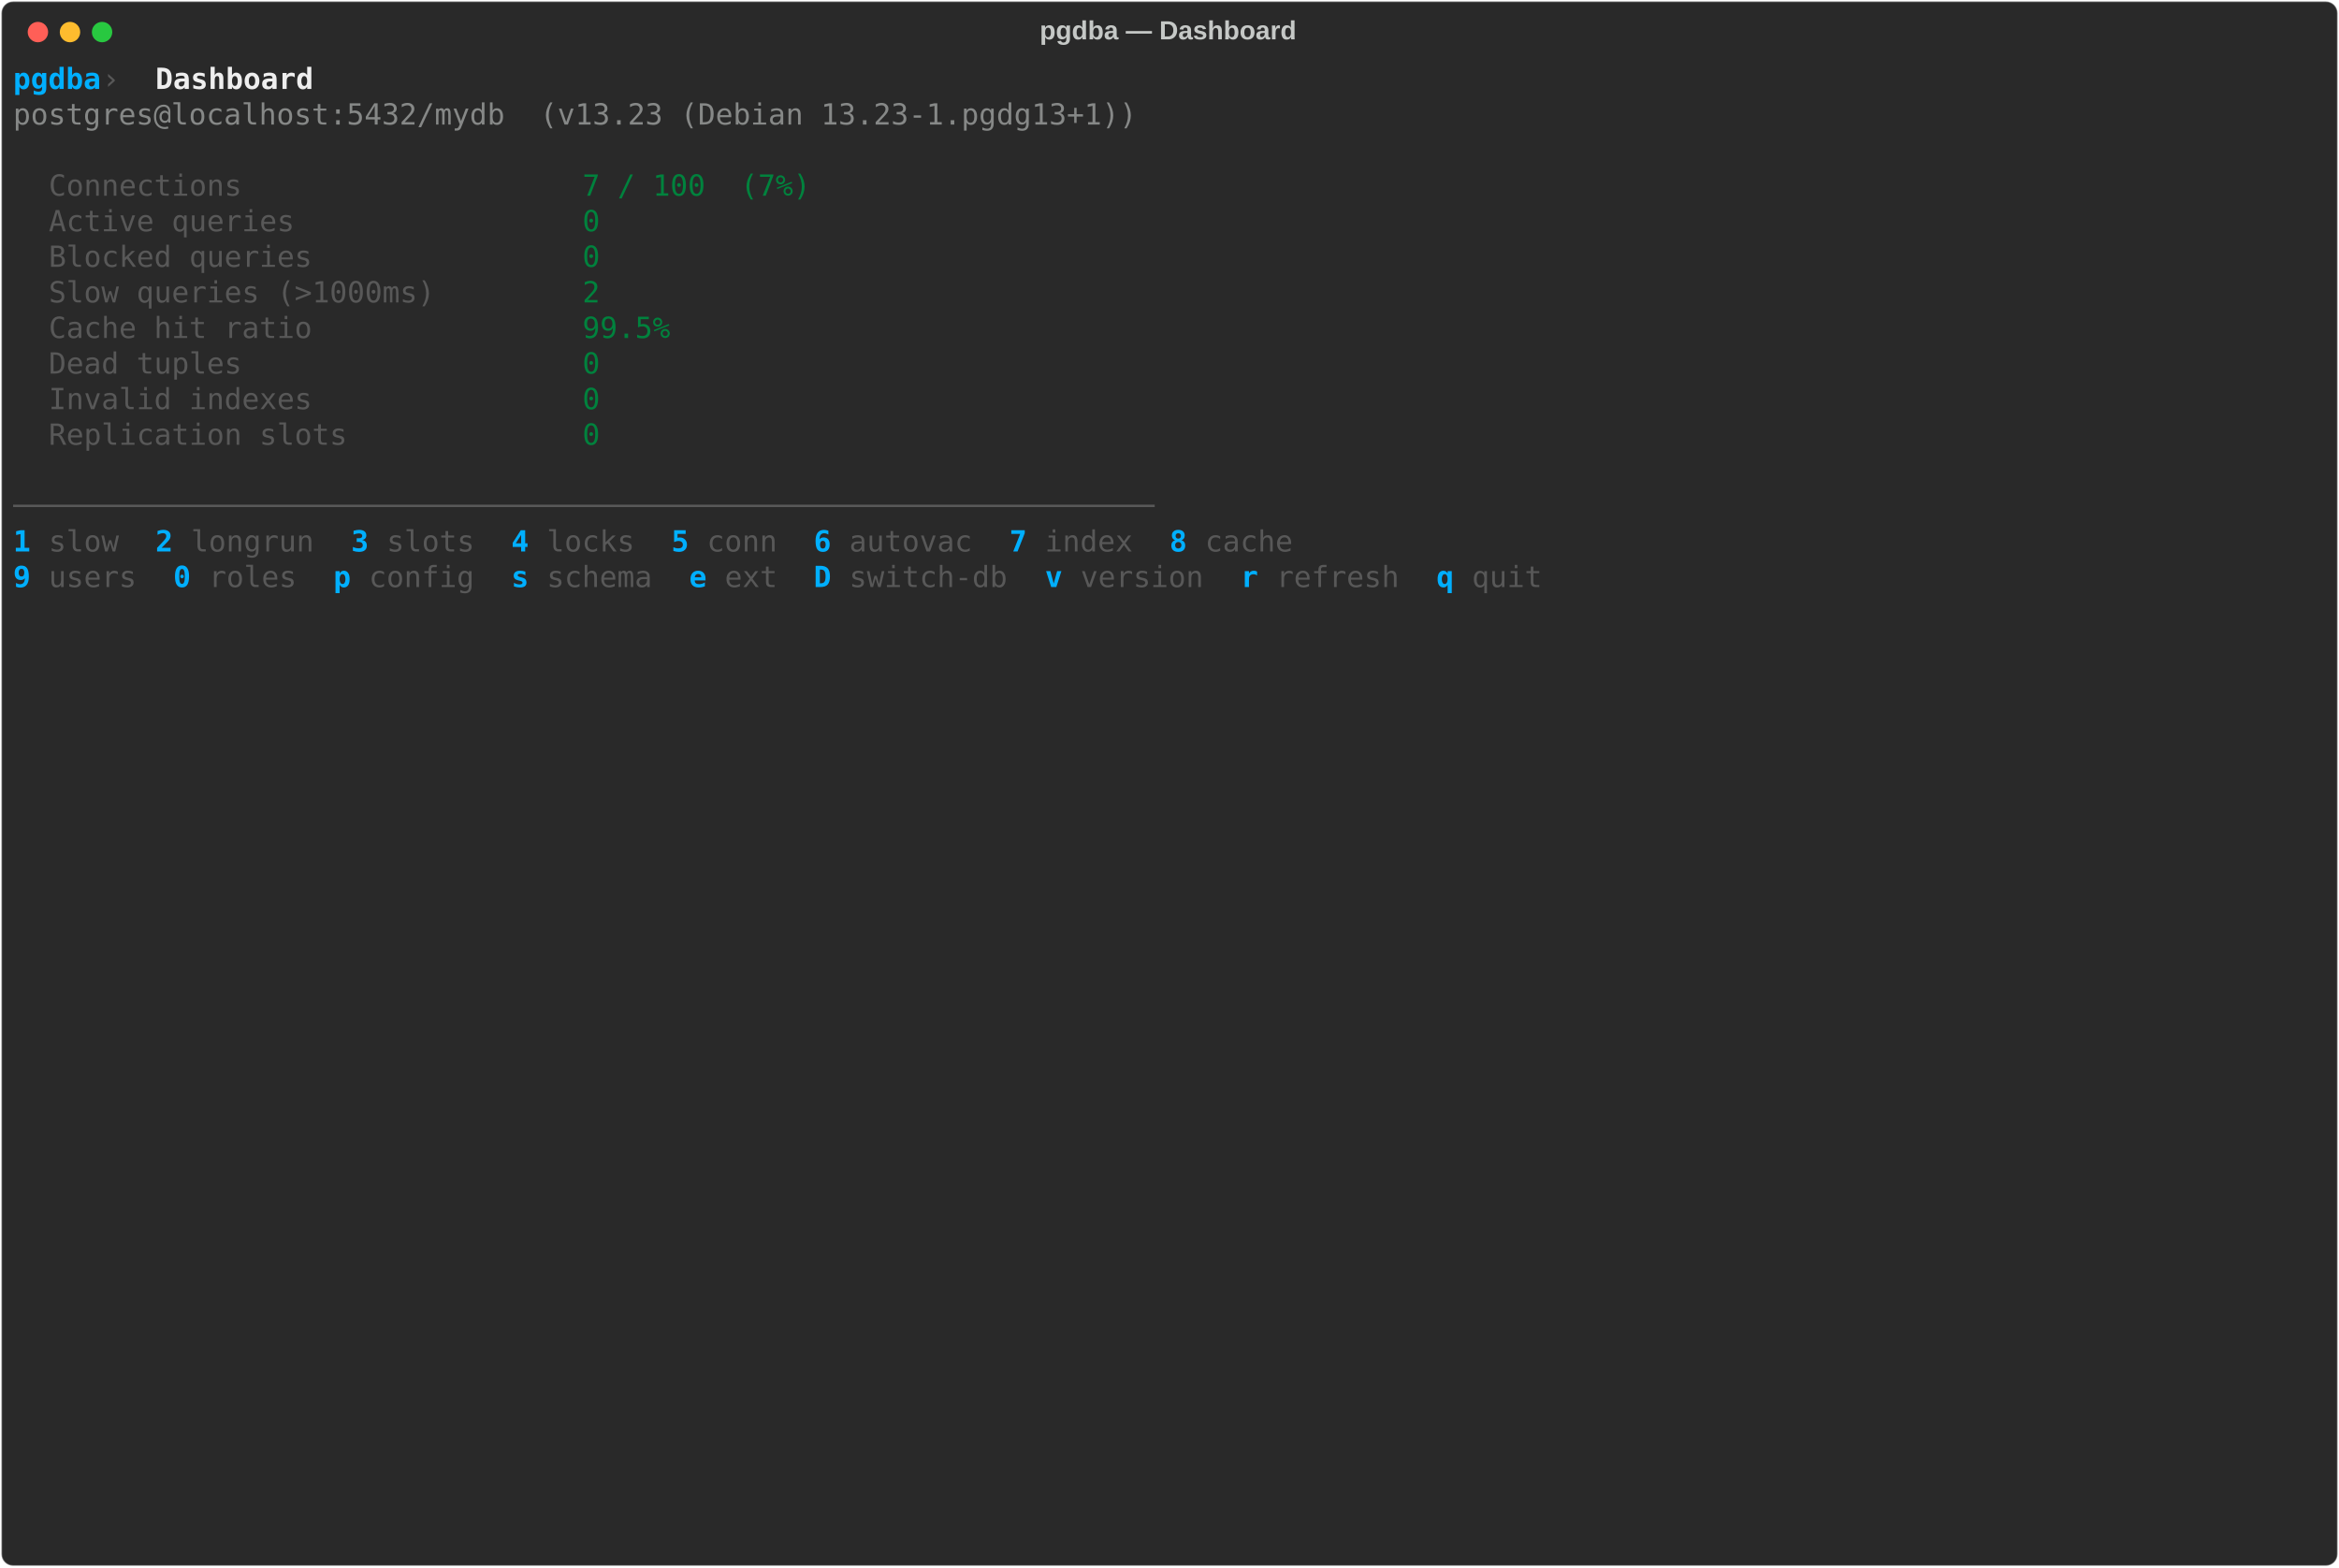
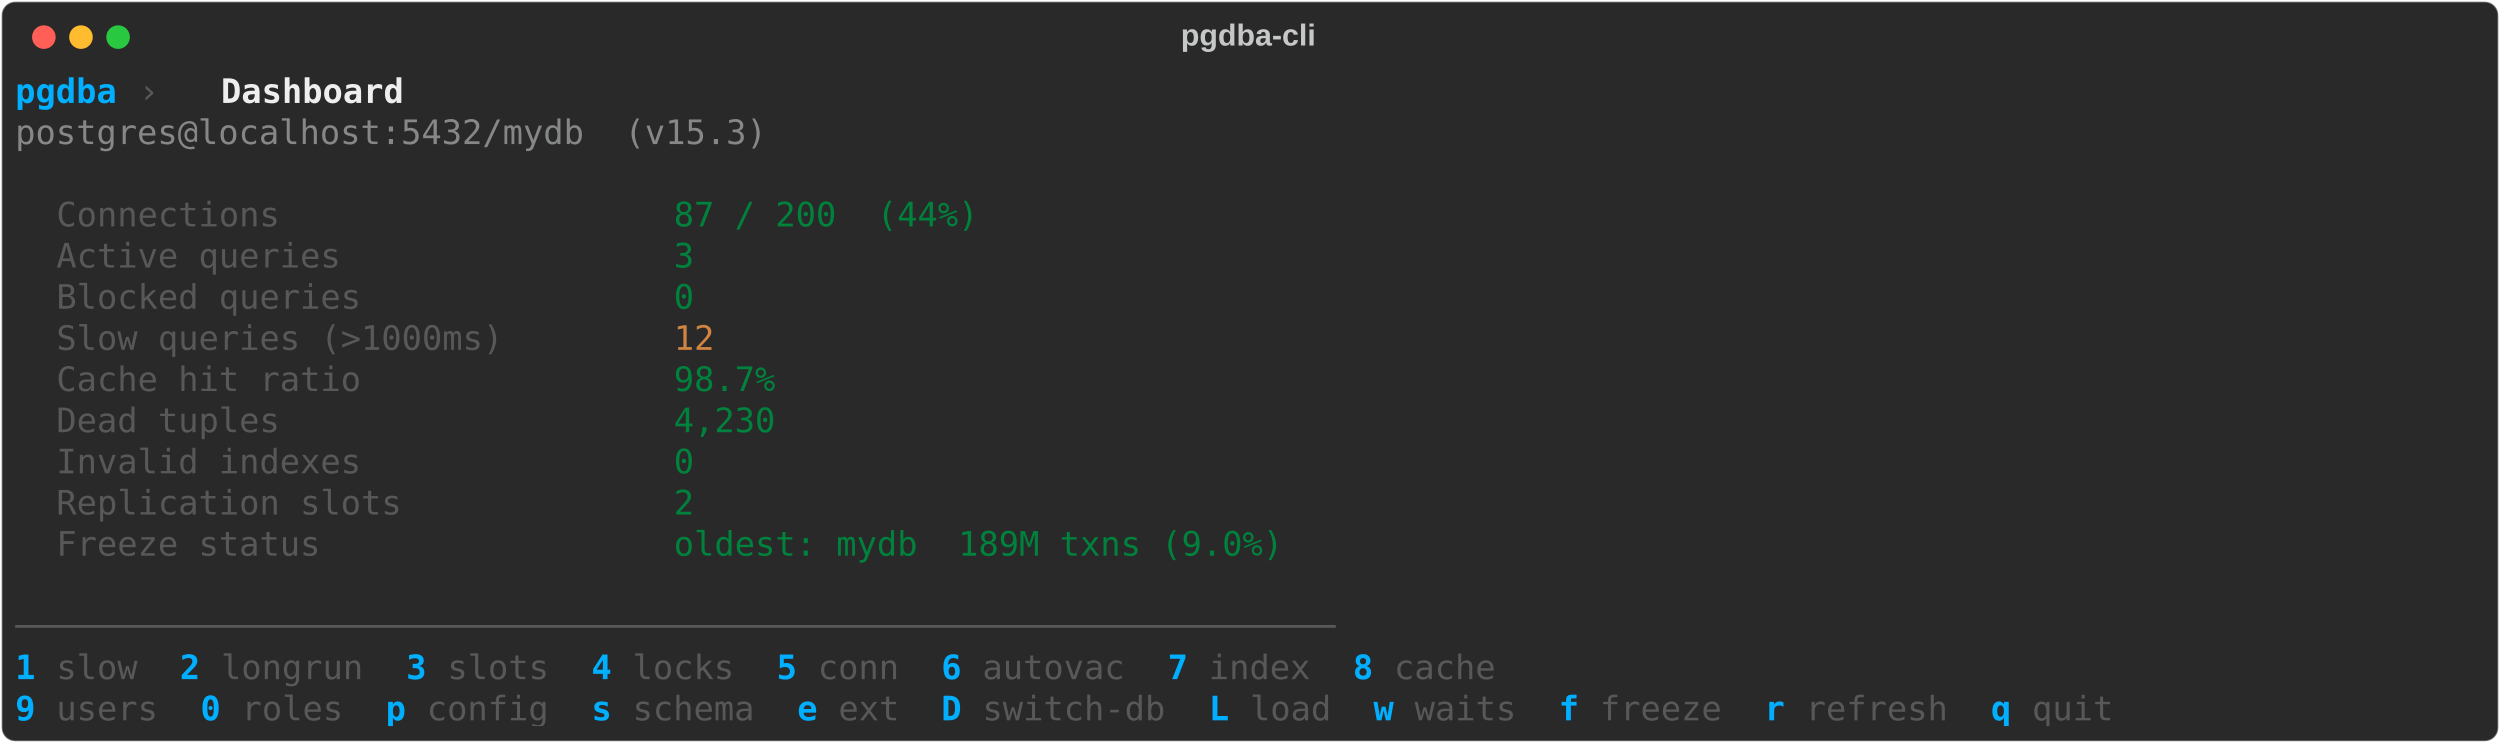
- <svg xmlns="http://www.w3.org/2000/svg" class="rich-terminal" viewBox="0 0 1604 1074.8">
+ <svg xmlns="http://www.w3.org/2000/svg" class="rich-terminal" viewBox="0 0 1482 440.4">
  <style>

    @font-face {
        font-family: "Fira Code";
        src: local("FiraCode-Regular"),
                url("https://cdnjs.cloudflare.com/ajax/libs/firacode/6.2.0/woff2/FiraCode-Regular.woff2") format("woff2"),
                url("https://cdnjs.cloudflare.com/ajax/libs/firacode/6.2.0/woff/FiraCode-Regular.woff") format("woff");
        font-style: normal;
        font-weight: 400;
    }
    @font-face {
        font-family: "Fira Code";
        src: local("FiraCode-Bold"),
                url("https://cdnjs.cloudflare.com/ajax/libs/firacode/6.2.0/woff2/FiraCode-Bold.woff2") format("woff2"),
                url("https://cdnjs.cloudflare.com/ajax/libs/firacode/6.2.0/woff/FiraCode-Bold.woff") format("woff");
        font-style: bold;
        font-weight: 700;
    }

-     .terminal-3223350047-matrix {
+     .terminal-1505413928-matrix {
        font-family: Fira Code, monospace;
        font-size: 20px;
        line-height: 24.4px;
        font-variant-east-asian: full-width;
    }

-     .terminal-3223350047-title {
+     .terminal-1505413928-title {
        font-size: 18px;
        font-weight: bold;
        font-family: arial;
    }

-     .terminal-3223350047-r1 { fill: #00afff;font-weight: bold }
- .terminal-3223350047-r2 { fill: #585858 }
- .terminal-3223350047-r3 { fill: #eeeeee;font-weight: bold }
- .terminal-3223350047-r4 { fill: #c5c8c6 }
- .terminal-3223350047-r5 { fill: #868887 }
- .terminal-3223350047-r6 { fill: #00823d }
+     .terminal-1505413928-r1 { fill: #00afff;font-weight: bold }
+ .terminal-1505413928-r2 { fill: #c5c8c6 }
+ .terminal-1505413928-r3 { fill: #585858 }
+ .terminal-1505413928-r4 { fill: #eeeeee;font-weight: bold }
+ .terminal-1505413928-r5 { fill: #868887 }
+ .terminal-1505413928-r6 { fill: #00823d }
+ .terminal-1505413928-r7 { fill: #d08442 }
    </style>
  <defs>
-     <clipPath id="terminal-3223350047-clip-terminal">
-       <rect x="0" y="0" width="1585.0" height="1023.8" />
+     <clipPath id="terminal-1505413928-clip-terminal">
+       <rect x="0" y="0" width="1463.0" height="389.4" />
    </clipPath>
-     <clipPath id="terminal-3223350047-line-0">
-       <rect x="0" y="1.5" width="1586" height="24.65" />
+     <clipPath id="terminal-1505413928-line-0">
+       <rect x="0" y="1.5" width="1464" height="24.65" />
    </clipPath>
-     <clipPath id="terminal-3223350047-line-1">
-       <rect x="0" y="25.9" width="1586" height="24.65" />
+     <clipPath id="terminal-1505413928-line-1">
+       <rect x="0" y="25.9" width="1464" height="24.65" />
    </clipPath>
-     <clipPath id="terminal-3223350047-line-2">
-       <rect x="0" y="50.3" width="1586" height="24.65" />
+     <clipPath id="terminal-1505413928-line-2">
+       <rect x="0" y="50.3" width="1464" height="24.65" />
    </clipPath>
-     <clipPath id="terminal-3223350047-line-3">
-       <rect x="0" y="74.7" width="1586" height="24.65" />
+     <clipPath id="terminal-1505413928-line-3">
+       <rect x="0" y="74.7" width="1464" height="24.65" />
    </clipPath>
-     <clipPath id="terminal-3223350047-line-4">
-       <rect x="0" y="99.1" width="1586" height="24.65" />
+     <clipPath id="terminal-1505413928-line-4">
+       <rect x="0" y="99.1" width="1464" height="24.65" />
    </clipPath>
-     <clipPath id="terminal-3223350047-line-5">
-       <rect x="0" y="123.5" width="1586" height="24.65" />
+     <clipPath id="terminal-1505413928-line-5">
+       <rect x="0" y="123.5" width="1464" height="24.65" />
    </clipPath>
-     <clipPath id="terminal-3223350047-line-6">
-       <rect x="0" y="147.9" width="1586" height="24.65" />
+     <clipPath id="terminal-1505413928-line-6">
+       <rect x="0" y="147.9" width="1464" height="24.65" />
    </clipPath>
-     <clipPath id="terminal-3223350047-line-7">
-       <rect x="0" y="172.3" width="1586" height="24.65" />
+     <clipPath id="terminal-1505413928-line-7">
+       <rect x="0" y="172.3" width="1464" height="24.65" />
    </clipPath>
-     <clipPath id="terminal-3223350047-line-8">
-       <rect x="0" y="196.7" width="1586" height="24.65" />
+     <clipPath id="terminal-1505413928-line-8">
+       <rect x="0" y="196.7" width="1464" height="24.65" />
    </clipPath>
-     <clipPath id="terminal-3223350047-line-9">
-       <rect x="0" y="221.1" width="1586" height="24.65" />
+     <clipPath id="terminal-1505413928-line-9">
+       <rect x="0" y="221.1" width="1464" height="24.65" />
    </clipPath>
-     <clipPath id="terminal-3223350047-line-10">
-       <rect x="0" y="245.5" width="1586" height="24.65" />
+     <clipPath id="terminal-1505413928-line-10">
+       <rect x="0" y="245.5" width="1464" height="24.65" />
    </clipPath>
-     <clipPath id="terminal-3223350047-line-11">
-       <rect x="0" y="269.9" width="1586" height="24.65" />
+     <clipPath id="terminal-1505413928-line-11">
+       <rect x="0" y="269.9" width="1464" height="24.65" />
    </clipPath>
-     <clipPath id="terminal-3223350047-line-12">
-       <rect x="0" y="294.3" width="1586" height="24.65" />
+     <clipPath id="terminal-1505413928-line-12">
+       <rect x="0" y="294.3" width="1464" height="24.65" />
    </clipPath>
-     <clipPath id="terminal-3223350047-line-13">
-       <rect x="0" y="318.7" width="1586" height="24.65" />
+     <clipPath id="terminal-1505413928-line-13">
+       <rect x="0" y="318.7" width="1464" height="24.65" />
    </clipPath>
-     <clipPath id="terminal-3223350047-line-14">
-       <rect x="0" y="343.1" width="1586" height="24.65" />
-     </clipPath>
-     <clipPath id="terminal-3223350047-line-15">
-       <rect x="0" y="367.5" width="1586" height="24.65" />
-     </clipPath>
-     <clipPath id="terminal-3223350047-line-16">
-       <rect x="0" y="391.9" width="1586" height="24.65" />
-     </clipPath>
-     <clipPath id="terminal-3223350047-line-17">
-       <rect x="0" y="416.3" width="1586" height="24.65" />
-     </clipPath>
-     <clipPath id="terminal-3223350047-line-18">
-       <rect x="0" y="440.7" width="1586" height="24.65" />
-     </clipPath>
-     <clipPath id="terminal-3223350047-line-19">
-       <rect x="0" y="465.1" width="1586" height="24.65" />
-     </clipPath>
-     <clipPath id="terminal-3223350047-line-20">
-       <rect x="0" y="489.5" width="1586" height="24.65" />
-     </clipPath>
-     <clipPath id="terminal-3223350047-line-21">
-       <rect x="0" y="513.9" width="1586" height="24.65" />
-     </clipPath>
-     <clipPath id="terminal-3223350047-line-22">
-       <rect x="0" y="538.3" width="1586" height="24.65" />
-     </clipPath>
-     <clipPath id="terminal-3223350047-line-23">
-       <rect x="0" y="562.7" width="1586" height="24.65" />
-     </clipPath>
-     <clipPath id="terminal-3223350047-line-24">
-       <rect x="0" y="587.1" width="1586" height="24.65" />
-     </clipPath>
-     <clipPath id="terminal-3223350047-line-25">
-       <rect x="0" y="611.5" width="1586" height="24.65" />
-     </clipPath>
-     <clipPath id="terminal-3223350047-line-26">
-       <rect x="0" y="635.9" width="1586" height="24.65" />
-     </clipPath>
-     <clipPath id="terminal-3223350047-line-27">
-       <rect x="0" y="660.3" width="1586" height="24.65" />
-     </clipPath>
-     <clipPath id="terminal-3223350047-line-28">
-       <rect x="0" y="684.7" width="1586" height="24.65" />
-     </clipPath>
-     <clipPath id="terminal-3223350047-line-29">
-       <rect x="0" y="709.1" width="1586" height="24.65" />
-     </clipPath>
-     <clipPath id="terminal-3223350047-line-30">
-       <rect x="0" y="733.5" width="1586" height="24.65" />
-     </clipPath>
-     <clipPath id="terminal-3223350047-line-31">
-       <rect x="0" y="757.9" width="1586" height="24.65" />
-     </clipPath>
-     <clipPath id="terminal-3223350047-line-32">
-       <rect x="0" y="782.3" width="1586" height="24.65" />
-     </clipPath>
-     <clipPath id="terminal-3223350047-line-33">
-       <rect x="0" y="806.7" width="1586" height="24.65" />
-     </clipPath>
-     <clipPath id="terminal-3223350047-line-34">
-       <rect x="0" y="831.1" width="1586" height="24.65" />
-     </clipPath>
-     <clipPath id="terminal-3223350047-line-35">
-       <rect x="0" y="855.5" width="1586" height="24.65" />
-     </clipPath>
-     <clipPath id="terminal-3223350047-line-36">
-       <rect x="0" y="879.9" width="1586" height="24.65" />
-     </clipPath>
-     <clipPath id="terminal-3223350047-line-37">
-       <rect x="0" y="904.3" width="1586" height="24.65" />
-     </clipPath>
-     <clipPath id="terminal-3223350047-line-38">
-       <rect x="0" y="928.7" width="1586" height="24.65" />
-     </clipPath>
-     <clipPath id="terminal-3223350047-line-39">
-       <rect x="0" y="953.1" width="1586" height="24.65" />
-     </clipPath>
-     <clipPath id="terminal-3223350047-line-40">
-       <rect x="0" y="977.5" width="1586" height="24.65" />
+     <clipPath id="terminal-1505413928-line-14">
+       <rect x="0" y="343.1" width="1464" height="24.65" />
    </clipPath>
  </defs>
-   <rect fill="#292929" stroke="rgba(255,255,255,0.35)" stroke-width="1" x="1" y="1" width="1602" height="1072.8" rx="8" />
-   <text class="terminal-3223350047-title" fill="#c5c8c6" text-anchor="middle" x="801" y="27">pgdba — Dashboard</text>
+   <rect fill="#292929" stroke="rgba(255,255,255,0.35)" stroke-width="1" x="1" y="1" width="1480" height="438.4" rx="8" />
+   <text class="terminal-1505413928-title" fill="#c5c8c6" text-anchor="middle" x="740" y="27">pgdba-cli</text>
  <g transform="translate(26,22)">
    <circle cx="0" cy="0" r="7" fill="#ff5f57" />
    <circle cx="22" cy="0" r="7" fill="#febc2e" />
    <circle cx="44" cy="0" r="7" fill="#28c840" />
  </g>
-   <g transform="translate(9, 41)" clip-path="url(#terminal-3223350047-clip-terminal)">
-     <g class="terminal-3223350047-matrix">
-       <text class="terminal-3223350047-r1" x="0" y="20" textLength="61" clip-path="url(#terminal-3223350047-line-0)">pgdba</text>
-       <text class="terminal-3223350047-r2" x="61" y="20" textLength="36.6" clip-path="url(#terminal-3223350047-line-0)"> › </text>
-       <text class="terminal-3223350047-r3" x="97.6" y="20" textLength="109.8" clip-path="url(#terminal-3223350047-line-0)">Dashboard</text>
-       <text class="terminal-3223350047-r4" x="1586" y="20" textLength="12.2" clip-path="url(#terminal-3223350047-line-0)">
+   <g transform="translate(9, 41)" clip-path="url(#terminal-1505413928-clip-terminal)">
+     <g class="terminal-1505413928-matrix">
+       <text class="terminal-1505413928-r1" x="0" y="20" textLength="61" clip-path="url(#terminal-1505413928-line-0)">pgdba</text>
+       <text class="terminal-1505413928-r3" x="73.2" y="20" textLength="36.6" clip-path="url(#terminal-1505413928-line-0)"> › </text>
+       <text class="terminal-1505413928-r4" x="122" y="20" textLength="109.8" clip-path="url(#terminal-1505413928-line-0)">Dashboard</text>
+       <text class="terminal-1505413928-r2" x="1464" y="20" textLength="12.2" clip-path="url(#terminal-1505413928-line-0)">
</text>
-       <text class="terminal-3223350047-r5" x="0" y="44.4" textLength="780.8" clip-path="url(#terminal-3223350047-line-1)">postgres@localhost:5432/mydb  (v13.23 (Debian 13.23-1.pgdg13+1))</text>
-       <text class="terminal-3223350047-r4" x="1586" y="44.4" textLength="12.2" clip-path="url(#terminal-3223350047-line-1)">
+       <text class="terminal-1505413928-r5" x="0" y="44.4" textLength="451.4" clip-path="url(#terminal-1505413928-line-1)">postgres@localhost:5432/mydb  (v15.3)</text>
+       <text class="terminal-1505413928-r2" x="1464" y="44.4" textLength="12.2" clip-path="url(#terminal-1505413928-line-1)">
</text>
-       <text class="terminal-3223350047-r4" x="1586" y="68.8" textLength="12.2" clip-path="url(#terminal-3223350047-line-2)">
+       <text class="terminal-1505413928-r2" x="1464" y="68.8" textLength="12.2" clip-path="url(#terminal-1505413928-line-2)">
</text>
-       <text class="terminal-3223350047-r2" x="24.4" y="93.2" textLength="134.2" clip-path="url(#terminal-3223350047-line-3)">Connections</text>
-       <text class="terminal-3223350047-r6" x="390.4" y="93.2" textLength="158.6" clip-path="url(#terminal-3223350047-line-3)">7 / 100  (7%)</text>
-       <text class="terminal-3223350047-r4" x="1586" y="93.2" textLength="12.2" clip-path="url(#terminal-3223350047-line-3)">
+       <text class="terminal-1505413928-r3" x="24.4" y="93.2" textLength="341.6" clip-path="url(#terminal-1505413928-line-3)">Connections                 </text>
+       <text class="terminal-1505413928-r6" x="390.4" y="93.2" textLength="183" clip-path="url(#terminal-1505413928-line-3)">87 / 200  (44%)</text>
+       <text class="terminal-1505413928-r2" x="1464" y="93.2" textLength="12.2" clip-path="url(#terminal-1505413928-line-3)">
</text>
-       <text class="terminal-3223350047-r2" x="24.4" y="117.6" textLength="170.8" clip-path="url(#terminal-3223350047-line-4)">Active queries</text>
-       <text class="terminal-3223350047-r6" x="390.4" y="117.6" textLength="12.2" clip-path="url(#terminal-3223350047-line-4)">0</text>
-       <text class="terminal-3223350047-r4" x="1586" y="117.6" textLength="12.2" clip-path="url(#terminal-3223350047-line-4)">
+       <text class="terminal-1505413928-r3" x="24.4" y="117.6" textLength="341.6" clip-path="url(#terminal-1505413928-line-4)">Active queries              </text>
+       <text class="terminal-1505413928-r6" x="390.4" y="117.6" textLength="12.2" clip-path="url(#terminal-1505413928-line-4)">3</text>
+       <text class="terminal-1505413928-r2" x="1464" y="117.6" textLength="12.2" clip-path="url(#terminal-1505413928-line-4)">
</text>
-       <text class="terminal-3223350047-r2" x="24.4" y="142" textLength="183" clip-path="url(#terminal-3223350047-line-5)">Blocked queries</text>
-       <text class="terminal-3223350047-r6" x="390.4" y="142" textLength="12.2" clip-path="url(#terminal-3223350047-line-5)">0</text>
-       <text class="terminal-3223350047-r4" x="1586" y="142" textLength="12.2" clip-path="url(#terminal-3223350047-line-5)">
+       <text class="terminal-1505413928-r3" x="24.4" y="142" textLength="341.6" clip-path="url(#terminal-1505413928-line-5)">Blocked queries             </text>
+       <text class="terminal-1505413928-r6" x="390.4" y="142" textLength="12.2" clip-path="url(#terminal-1505413928-line-5)">0</text>
+       <text class="terminal-1505413928-r2" x="1464" y="142" textLength="12.2" clip-path="url(#terminal-1505413928-line-5)">
</text>
-       <text class="terminal-3223350047-r2" x="24.4" y="166.4" textLength="268.4" clip-path="url(#terminal-3223350047-line-6)">Slow queries (&gt;1000ms)</text>
-       <text class="terminal-3223350047-r6" x="390.4" y="166.4" textLength="12.2" clip-path="url(#terminal-3223350047-line-6)">2</text>
-       <text class="terminal-3223350047-r4" x="1586" y="166.4" textLength="12.2" clip-path="url(#terminal-3223350047-line-6)">
+       <text class="terminal-1505413928-r3" x="24.4" y="166.4" textLength="341.6" clip-path="url(#terminal-1505413928-line-6)">Slow queries (&gt;1000ms)      </text>
+       <text class="terminal-1505413928-r7" x="390.4" y="166.4" textLength="24.4" clip-path="url(#terminal-1505413928-line-6)">12</text>
+       <text class="terminal-1505413928-r2" x="1464" y="166.4" textLength="12.2" clip-path="url(#terminal-1505413928-line-6)">
</text>
-       <text class="terminal-3223350047-r2" x="24.4" y="190.8" textLength="183" clip-path="url(#terminal-3223350047-line-7)">Cache hit ratio</text>
-       <text class="terminal-3223350047-r6" x="390.4" y="190.8" textLength="61" clip-path="url(#terminal-3223350047-line-7)">99.5%</text>
-       <text class="terminal-3223350047-r4" x="1586" y="190.8" textLength="12.2" clip-path="url(#terminal-3223350047-line-7)">
+       <text class="terminal-1505413928-r3" x="24.4" y="190.8" textLength="341.6" clip-path="url(#terminal-1505413928-line-7)">Cache hit ratio             </text>
+       <text class="terminal-1505413928-r6" x="390.4" y="190.8" textLength="61" clip-path="url(#terminal-1505413928-line-7)">98.7%</text>
+       <text class="terminal-1505413928-r2" x="1464" y="190.8" textLength="12.2" clip-path="url(#terminal-1505413928-line-7)">
</text>
-       <text class="terminal-3223350047-r2" x="24.4" y="215.2" textLength="134.2" clip-path="url(#terminal-3223350047-line-8)">Dead tuples</text>
-       <text class="terminal-3223350047-r6" x="390.4" y="215.2" textLength="12.2" clip-path="url(#terminal-3223350047-line-8)">0</text>
-       <text class="terminal-3223350047-r4" x="1586" y="215.2" textLength="12.2" clip-path="url(#terminal-3223350047-line-8)">
+       <text class="terminal-1505413928-r3" x="24.4" y="215.2" textLength="341.6" clip-path="url(#terminal-1505413928-line-8)">Dead tuples                 </text>
+       <text class="terminal-1505413928-r6" x="390.4" y="215.2" textLength="61" clip-path="url(#terminal-1505413928-line-8)">4,230</text>
+       <text class="terminal-1505413928-r2" x="1464" y="215.2" textLength="12.2" clip-path="url(#terminal-1505413928-line-8)">
</text>
-       <text class="terminal-3223350047-r2" x="24.4" y="239.6" textLength="183" clip-path="url(#terminal-3223350047-line-9)">Invalid indexes</text>
-       <text class="terminal-3223350047-r6" x="390.4" y="239.6" textLength="12.2" clip-path="url(#terminal-3223350047-line-9)">0</text>
-       <text class="terminal-3223350047-r4" x="1586" y="239.6" textLength="12.2" clip-path="url(#terminal-3223350047-line-9)">
+       <text class="terminal-1505413928-r3" x="24.4" y="239.6" textLength="341.6" clip-path="url(#terminal-1505413928-line-9)">Invalid indexes             </text>
+       <text class="terminal-1505413928-r6" x="390.4" y="239.6" textLength="12.2" clip-path="url(#terminal-1505413928-line-9)">0</text>
+       <text class="terminal-1505413928-r2" x="1464" y="239.6" textLength="12.2" clip-path="url(#terminal-1505413928-line-9)">
</text>
-       <text class="terminal-3223350047-r2" x="24.4" y="264" textLength="207.4" clip-path="url(#terminal-3223350047-line-10)">Replication slots</text>
-       <text class="terminal-3223350047-r6" x="390.4" y="264" textLength="12.2" clip-path="url(#terminal-3223350047-line-10)">0</text>
-       <text class="terminal-3223350047-r4" x="1586" y="264" textLength="12.2" clip-path="url(#terminal-3223350047-line-10)">
+       <text class="terminal-1505413928-r3" x="24.4" y="264" textLength="341.6" clip-path="url(#terminal-1505413928-line-10)">Replication slots           </text>
+       <text class="terminal-1505413928-r6" x="390.4" y="264" textLength="12.2" clip-path="url(#terminal-1505413928-line-10)">2</text>
+       <text class="terminal-1505413928-r2" x="1464" y="264" textLength="12.2" clip-path="url(#terminal-1505413928-line-10)">
</text>
-       <text class="terminal-3223350047-r4" x="1586" y="288.4" textLength="12.2" clip-path="url(#terminal-3223350047-line-11)">
+       <text class="terminal-1505413928-r3" x="24.4" y="288.4" textLength="341.6" clip-path="url(#terminal-1505413928-line-11)">Freeze status               </text>
+       <text class="terminal-1505413928-r6" x="390.4" y="288.4" textLength="366" clip-path="url(#terminal-1505413928-line-11)">oldest: mydb  189M txns (9.0%)</text>
+       <text class="terminal-1505413928-r2" x="1464" y="288.4" textLength="12.2" clip-path="url(#terminal-1505413928-line-11)">
</text>
-       <text class="terminal-3223350047-r2" x="0" y="312.8" textLength="793" clip-path="url(#terminal-3223350047-line-12)">─────────────────────────────────────────────────────────────────</text>
-       <text class="terminal-3223350047-r4" x="1586" y="312.8" textLength="12.2" clip-path="url(#terminal-3223350047-line-12)">
+       <text class="terminal-1505413928-r2" x="1464" y="312.8" textLength="12.2" clip-path="url(#terminal-1505413928-line-12)">
</text>
-       <text class="terminal-3223350047-r1" x="0" y="337.2" textLength="12.2" clip-path="url(#terminal-3223350047-line-13)">1</text>
-       <text class="terminal-3223350047-r2" x="24.4" y="337.2" textLength="48.8" clip-path="url(#terminal-3223350047-line-13)">slow</text>
-       <text class="terminal-3223350047-r1" x="97.6" y="337.2" textLength="12.2" clip-path="url(#terminal-3223350047-line-13)">2</text>
-       <text class="terminal-3223350047-r2" x="122" y="337.2" textLength="85.4" clip-path="url(#terminal-3223350047-line-13)">longrun</text>
-       <text class="terminal-3223350047-r1" x="231.8" y="337.2" textLength="12.2" clip-path="url(#terminal-3223350047-line-13)">3</text>
-       <text class="terminal-3223350047-r2" x="256.2" y="337.2" textLength="61" clip-path="url(#terminal-3223350047-line-13)">slots</text>
-       <text class="terminal-3223350047-r1" x="341.6" y="337.2" textLength="12.2" clip-path="url(#terminal-3223350047-line-13)">4</text>
-       <text class="terminal-3223350047-r2" x="366" y="337.2" textLength="61" clip-path="url(#terminal-3223350047-line-13)">locks</text>
-       <text class="terminal-3223350047-r1" x="451.4" y="337.2" textLength="12.2" clip-path="url(#terminal-3223350047-line-13)">5</text>
-       <text class="terminal-3223350047-r2" x="475.8" y="337.2" textLength="48.8" clip-path="url(#terminal-3223350047-line-13)">conn</text>
-       <text class="terminal-3223350047-r1" x="549" y="337.2" textLength="12.2" clip-path="url(#terminal-3223350047-line-13)">6</text>
-       <text class="terminal-3223350047-r2" x="573.4" y="337.2" textLength="85.4" clip-path="url(#terminal-3223350047-line-13)">autovac</text>
-       <text class="terminal-3223350047-r1" x="683.2" y="337.2" textLength="12.2" clip-path="url(#terminal-3223350047-line-13)">7</text>
-       <text class="terminal-3223350047-r2" x="707.6" y="337.2" textLength="61" clip-path="url(#terminal-3223350047-line-13)">index</text>
-       <text class="terminal-3223350047-r1" x="793" y="337.2" textLength="12.2" clip-path="url(#terminal-3223350047-line-13)">8</text>
-       <text class="terminal-3223350047-r2" x="817.4" y="337.2" textLength="61" clip-path="url(#terminal-3223350047-line-13)">cache</text>
-       <text class="terminal-3223350047-r4" x="1586" y="337.2" textLength="12.2" clip-path="url(#terminal-3223350047-line-13)">
+       <text class="terminal-1505413928-r3" x="0" y="337.2" textLength="793" clip-path="url(#terminal-1505413928-line-13)">─────────────────────────────────────────────────────────────────</text>
+       <text class="terminal-1505413928-r2" x="1464" y="337.2" textLength="12.2" clip-path="url(#terminal-1505413928-line-13)">
</text>
-       <text class="terminal-3223350047-r1" x="0" y="361.6" textLength="12.2" clip-path="url(#terminal-3223350047-line-14)">9</text>
-       <text class="terminal-3223350047-r2" x="24.4" y="361.6" textLength="61" clip-path="url(#terminal-3223350047-line-14)">users</text>
-       <text class="terminal-3223350047-r1" x="109.8" y="361.6" textLength="12.2" clip-path="url(#terminal-3223350047-line-14)">0</text>
-       <text class="terminal-3223350047-r2" x="134.2" y="361.6" textLength="61" clip-path="url(#terminal-3223350047-line-14)">roles</text>
-       <text class="terminal-3223350047-r1" x="219.6" y="361.6" textLength="12.2" clip-path="url(#terminal-3223350047-line-14)">p</text>
-       <text class="terminal-3223350047-r2" x="244" y="361.6" textLength="73.2" clip-path="url(#terminal-3223350047-line-14)">config</text>
-       <text class="terminal-3223350047-r1" x="341.6" y="361.6" textLength="12.2" clip-path="url(#terminal-3223350047-line-14)">s</text>
-       <text class="terminal-3223350047-r2" x="366" y="361.6" textLength="73.2" clip-path="url(#terminal-3223350047-line-14)">schema</text>
-       <text class="terminal-3223350047-r1" x="463.6" y="361.6" textLength="12.2" clip-path="url(#terminal-3223350047-line-14)">e</text>
-       <text class="terminal-3223350047-r2" x="488" y="361.6" textLength="36.6" clip-path="url(#terminal-3223350047-line-14)">ext</text>
-       <text class="terminal-3223350047-r1" x="549" y="361.6" textLength="12.2" clip-path="url(#terminal-3223350047-line-14)">D</text>
-       <text class="terminal-3223350047-r2" x="573.4" y="361.6" textLength="109.8" clip-path="url(#terminal-3223350047-line-14)">switch-db</text>
-       <text class="terminal-3223350047-r1" x="707.6" y="361.6" textLength="12.2" clip-path="url(#terminal-3223350047-line-14)">v</text>
-       <text class="terminal-3223350047-r2" x="732" y="361.6" textLength="85.4" clip-path="url(#terminal-3223350047-line-14)">version</text>
-       <text class="terminal-3223350047-r1" x="841.8" y="361.6" textLength="12.2" clip-path="url(#terminal-3223350047-line-14)">r</text>
-       <text class="terminal-3223350047-r2" x="866.2" y="361.6" textLength="85.4" clip-path="url(#terminal-3223350047-line-14)">refresh</text>
-       <text class="terminal-3223350047-r1" x="976" y="361.6" textLength="12.2" clip-path="url(#terminal-3223350047-line-14)">q</text>
-       <text class="terminal-3223350047-r2" x="1000.4" y="361.6" textLength="48.8" clip-path="url(#terminal-3223350047-line-14)">quit</text>
-       <text class="terminal-3223350047-r4" x="1586" y="361.6" textLength="12.2" clip-path="url(#terminal-3223350047-line-14)">
+       <text class="terminal-1505413928-r1" x="0" y="361.6" textLength="12.2" clip-path="url(#terminal-1505413928-line-14)">1</text>
+       <text class="terminal-1505413928-r3" x="24.4" y="361.6" textLength="48.8" clip-path="url(#terminal-1505413928-line-14)">slow</text>
+       <text class="terminal-1505413928-r1" x="97.6" y="361.6" textLength="12.2" clip-path="url(#terminal-1505413928-line-14)">2</text>
+       <text class="terminal-1505413928-r3" x="122" y="361.6" textLength="85.4" clip-path="url(#terminal-1505413928-line-14)">longrun</text>
+       <text class="terminal-1505413928-r1" x="231.8" y="361.6" textLength="12.2" clip-path="url(#terminal-1505413928-line-14)">3</text>
+       <text class="terminal-1505413928-r3" x="256.2" y="361.6" textLength="61" clip-path="url(#terminal-1505413928-line-14)">slots</text>
+       <text class="terminal-1505413928-r1" x="341.6" y="361.6" textLength="12.2" clip-path="url(#terminal-1505413928-line-14)">4</text>
+       <text class="terminal-1505413928-r3" x="366" y="361.6" textLength="61" clip-path="url(#terminal-1505413928-line-14)">locks</text>
+       <text class="terminal-1505413928-r1" x="451.4" y="361.6" textLength="12.2" clip-path="url(#terminal-1505413928-line-14)">5</text>
+       <text class="terminal-1505413928-r3" x="475.8" y="361.6" textLength="48.8" clip-path="url(#terminal-1505413928-line-14)">conn</text>
+       <text class="terminal-1505413928-r1" x="549" y="361.6" textLength="12.2" clip-path="url(#terminal-1505413928-line-14)">6</text>
+       <text class="terminal-1505413928-r3" x="573.4" y="361.6" textLength="85.4" clip-path="url(#terminal-1505413928-line-14)">autovac</text>
+       <text class="terminal-1505413928-r1" x="683.2" y="361.6" textLength="12.2" clip-path="url(#terminal-1505413928-line-14)">7</text>
+       <text class="terminal-1505413928-r3" x="707.6" y="361.6" textLength="61" clip-path="url(#terminal-1505413928-line-14)">index</text>
+       <text class="terminal-1505413928-r1" x="793" y="361.6" textLength="12.2" clip-path="url(#terminal-1505413928-line-14)">8</text>
+       <text class="terminal-1505413928-r3" x="817.4" y="361.6" textLength="61" clip-path="url(#terminal-1505413928-line-14)">cache</text>
+       <text class="terminal-1505413928-r2" x="1464" y="361.6" textLength="12.2" clip-path="url(#terminal-1505413928-line-14)">
</text>
-       <text class="terminal-3223350047-r4" x="1586" y="386" textLength="12.2" clip-path="url(#terminal-3223350047-line-15)">
- </text>
-       <text class="terminal-3223350047-r4" x="1586" y="410.4" textLength="12.2" clip-path="url(#terminal-3223350047-line-16)">
- </text>
-       <text class="terminal-3223350047-r4" x="1586" y="434.8" textLength="12.2" clip-path="url(#terminal-3223350047-line-17)">
- </text>
-       <text class="terminal-3223350047-r4" x="1586" y="459.2" textLength="12.2" clip-path="url(#terminal-3223350047-line-18)">
- </text>
-       <text class="terminal-3223350047-r4" x="1586" y="483.6" textLength="12.2" clip-path="url(#terminal-3223350047-line-19)">
- </text>
-       <text class="terminal-3223350047-r4" x="1586" y="508" textLength="12.2" clip-path="url(#terminal-3223350047-line-20)">
- </text>
-       <text class="terminal-3223350047-r4" x="1586" y="532.4" textLength="12.2" clip-path="url(#terminal-3223350047-line-21)">
- </text>
-       <text class="terminal-3223350047-r4" x="1586" y="556.8" textLength="12.2" clip-path="url(#terminal-3223350047-line-22)">
- </text>
-       <text class="terminal-3223350047-r4" x="1586" y="581.2" textLength="12.2" clip-path="url(#terminal-3223350047-line-23)">
- </text>
-       <text class="terminal-3223350047-r4" x="1586" y="605.6" textLength="12.2" clip-path="url(#terminal-3223350047-line-24)">
- </text>
-       <text class="terminal-3223350047-r4" x="1586" y="630" textLength="12.2" clip-path="url(#terminal-3223350047-line-25)">
- </text>
-       <text class="terminal-3223350047-r4" x="1586" y="654.4" textLength="12.2" clip-path="url(#terminal-3223350047-line-26)">
- </text>
-       <text class="terminal-3223350047-r4" x="1586" y="678.8" textLength="12.2" clip-path="url(#terminal-3223350047-line-27)">
- </text>
-       <text class="terminal-3223350047-r4" x="1586" y="703.2" textLength="12.2" clip-path="url(#terminal-3223350047-line-28)">
- </text>
-       <text class="terminal-3223350047-r4" x="1586" y="727.6" textLength="12.2" clip-path="url(#terminal-3223350047-line-29)">
- </text>
-       <text class="terminal-3223350047-r4" x="1586" y="752" textLength="12.2" clip-path="url(#terminal-3223350047-line-30)">
- </text>
-       <text class="terminal-3223350047-r4" x="1586" y="776.4" textLength="12.2" clip-path="url(#terminal-3223350047-line-31)">
- </text>
-       <text class="terminal-3223350047-r4" x="1586" y="800.8" textLength="12.2" clip-path="url(#terminal-3223350047-line-32)">
- </text>
-       <text class="terminal-3223350047-r4" x="1586" y="825.2" textLength="12.2" clip-path="url(#terminal-3223350047-line-33)">
- </text>
-       <text class="terminal-3223350047-r4" x="1586" y="849.6" textLength="12.2" clip-path="url(#terminal-3223350047-line-34)">
- </text>
-       <text class="terminal-3223350047-r4" x="1586" y="874" textLength="12.2" clip-path="url(#terminal-3223350047-line-35)">
- </text>
-       <text class="terminal-3223350047-r4" x="1586" y="898.4" textLength="12.2" clip-path="url(#terminal-3223350047-line-36)">
- </text>
-       <text class="terminal-3223350047-r4" x="1586" y="922.8" textLength="12.2" clip-path="url(#terminal-3223350047-line-37)">
- </text>
-       <text class="terminal-3223350047-r4" x="1586" y="947.2" textLength="12.2" clip-path="url(#terminal-3223350047-line-38)">
- </text>
-       <text class="terminal-3223350047-r4" x="1586" y="971.6" textLength="12.2" clip-path="url(#terminal-3223350047-line-39)">
- </text>
-       <text class="terminal-3223350047-r4" x="1586" y="996" textLength="12.2" clip-path="url(#terminal-3223350047-line-40)">
- </text>
-       <text class="terminal-3223350047-r4" x="1586" y="1020.4" textLength="12.2" clip-path="url(#terminal-3223350047-line-41)">
+       <text class="terminal-1505413928-r1" x="0" y="386" textLength="12.2" clip-path="url(#terminal-1505413928-line-15)">9</text>
+       <text class="terminal-1505413928-r3" x="24.4" y="386" textLength="61" clip-path="url(#terminal-1505413928-line-15)">users</text>
+       <text class="terminal-1505413928-r1" x="109.8" y="386" textLength="12.2" clip-path="url(#terminal-1505413928-line-15)">0</text>
+       <text class="terminal-1505413928-r3" x="134.2" y="386" textLength="61" clip-path="url(#terminal-1505413928-line-15)">roles</text>
+       <text class="terminal-1505413928-r1" x="219.6" y="386" textLength="12.2" clip-path="url(#terminal-1505413928-line-15)">p</text>
+       <text class="terminal-1505413928-r3" x="244" y="386" textLength="73.2" clip-path="url(#terminal-1505413928-line-15)">config</text>
+       <text class="terminal-1505413928-r1" x="341.6" y="386" textLength="12.2" clip-path="url(#terminal-1505413928-line-15)">s</text>
+       <text class="terminal-1505413928-r3" x="366" y="386" textLength="73.2" clip-path="url(#terminal-1505413928-line-15)">schema</text>
+       <text class="terminal-1505413928-r1" x="463.6" y="386" textLength="12.2" clip-path="url(#terminal-1505413928-line-15)">e</text>
+       <text class="terminal-1505413928-r3" x="488" y="386" textLength="36.6" clip-path="url(#terminal-1505413928-line-15)">ext</text>
+       <text class="terminal-1505413928-r1" x="549" y="386" textLength="12.2" clip-path="url(#terminal-1505413928-line-15)">D</text>
+       <text class="terminal-1505413928-r3" x="573.4" y="386" textLength="109.8" clip-path="url(#terminal-1505413928-line-15)">switch-db</text>
+       <text class="terminal-1505413928-r1" x="707.6" y="386" textLength="12.2" clip-path="url(#terminal-1505413928-line-15)">L</text>
+       <text class="terminal-1505413928-r3" x="732" y="386" textLength="48.8" clip-path="url(#terminal-1505413928-line-15)">load</text>
+       <text class="terminal-1505413928-r1" x="805.2" y="386" textLength="12.2" clip-path="url(#terminal-1505413928-line-15)">w</text>
+       <text class="terminal-1505413928-r3" x="829.6" y="386" textLength="61" clip-path="url(#terminal-1505413928-line-15)">waits</text>
+       <text class="terminal-1505413928-r1" x="915" y="386" textLength="12.2" clip-path="url(#terminal-1505413928-line-15)">f</text>
+       <text class="terminal-1505413928-r3" x="939.4" y="386" textLength="73.2" clip-path="url(#terminal-1505413928-line-15)">freeze</text>
+       <text class="terminal-1505413928-r1" x="1037" y="386" textLength="12.2" clip-path="url(#terminal-1505413928-line-15)">r</text>
+       <text class="terminal-1505413928-r3" x="1061.4" y="386" textLength="85.4" clip-path="url(#terminal-1505413928-line-15)">refresh</text>
+       <text class="terminal-1505413928-r1" x="1171.2" y="386" textLength="12.2" clip-path="url(#terminal-1505413928-line-15)">q</text>
+       <text class="terminal-1505413928-r3" x="1195.6" y="386" textLength="48.8" clip-path="url(#terminal-1505413928-line-15)">quit</text>
+       <text class="terminal-1505413928-r2" x="1464" y="386" textLength="12.2" clip-path="url(#terminal-1505413928-line-15)">
</text>
    </g>
  </g>
</svg>
